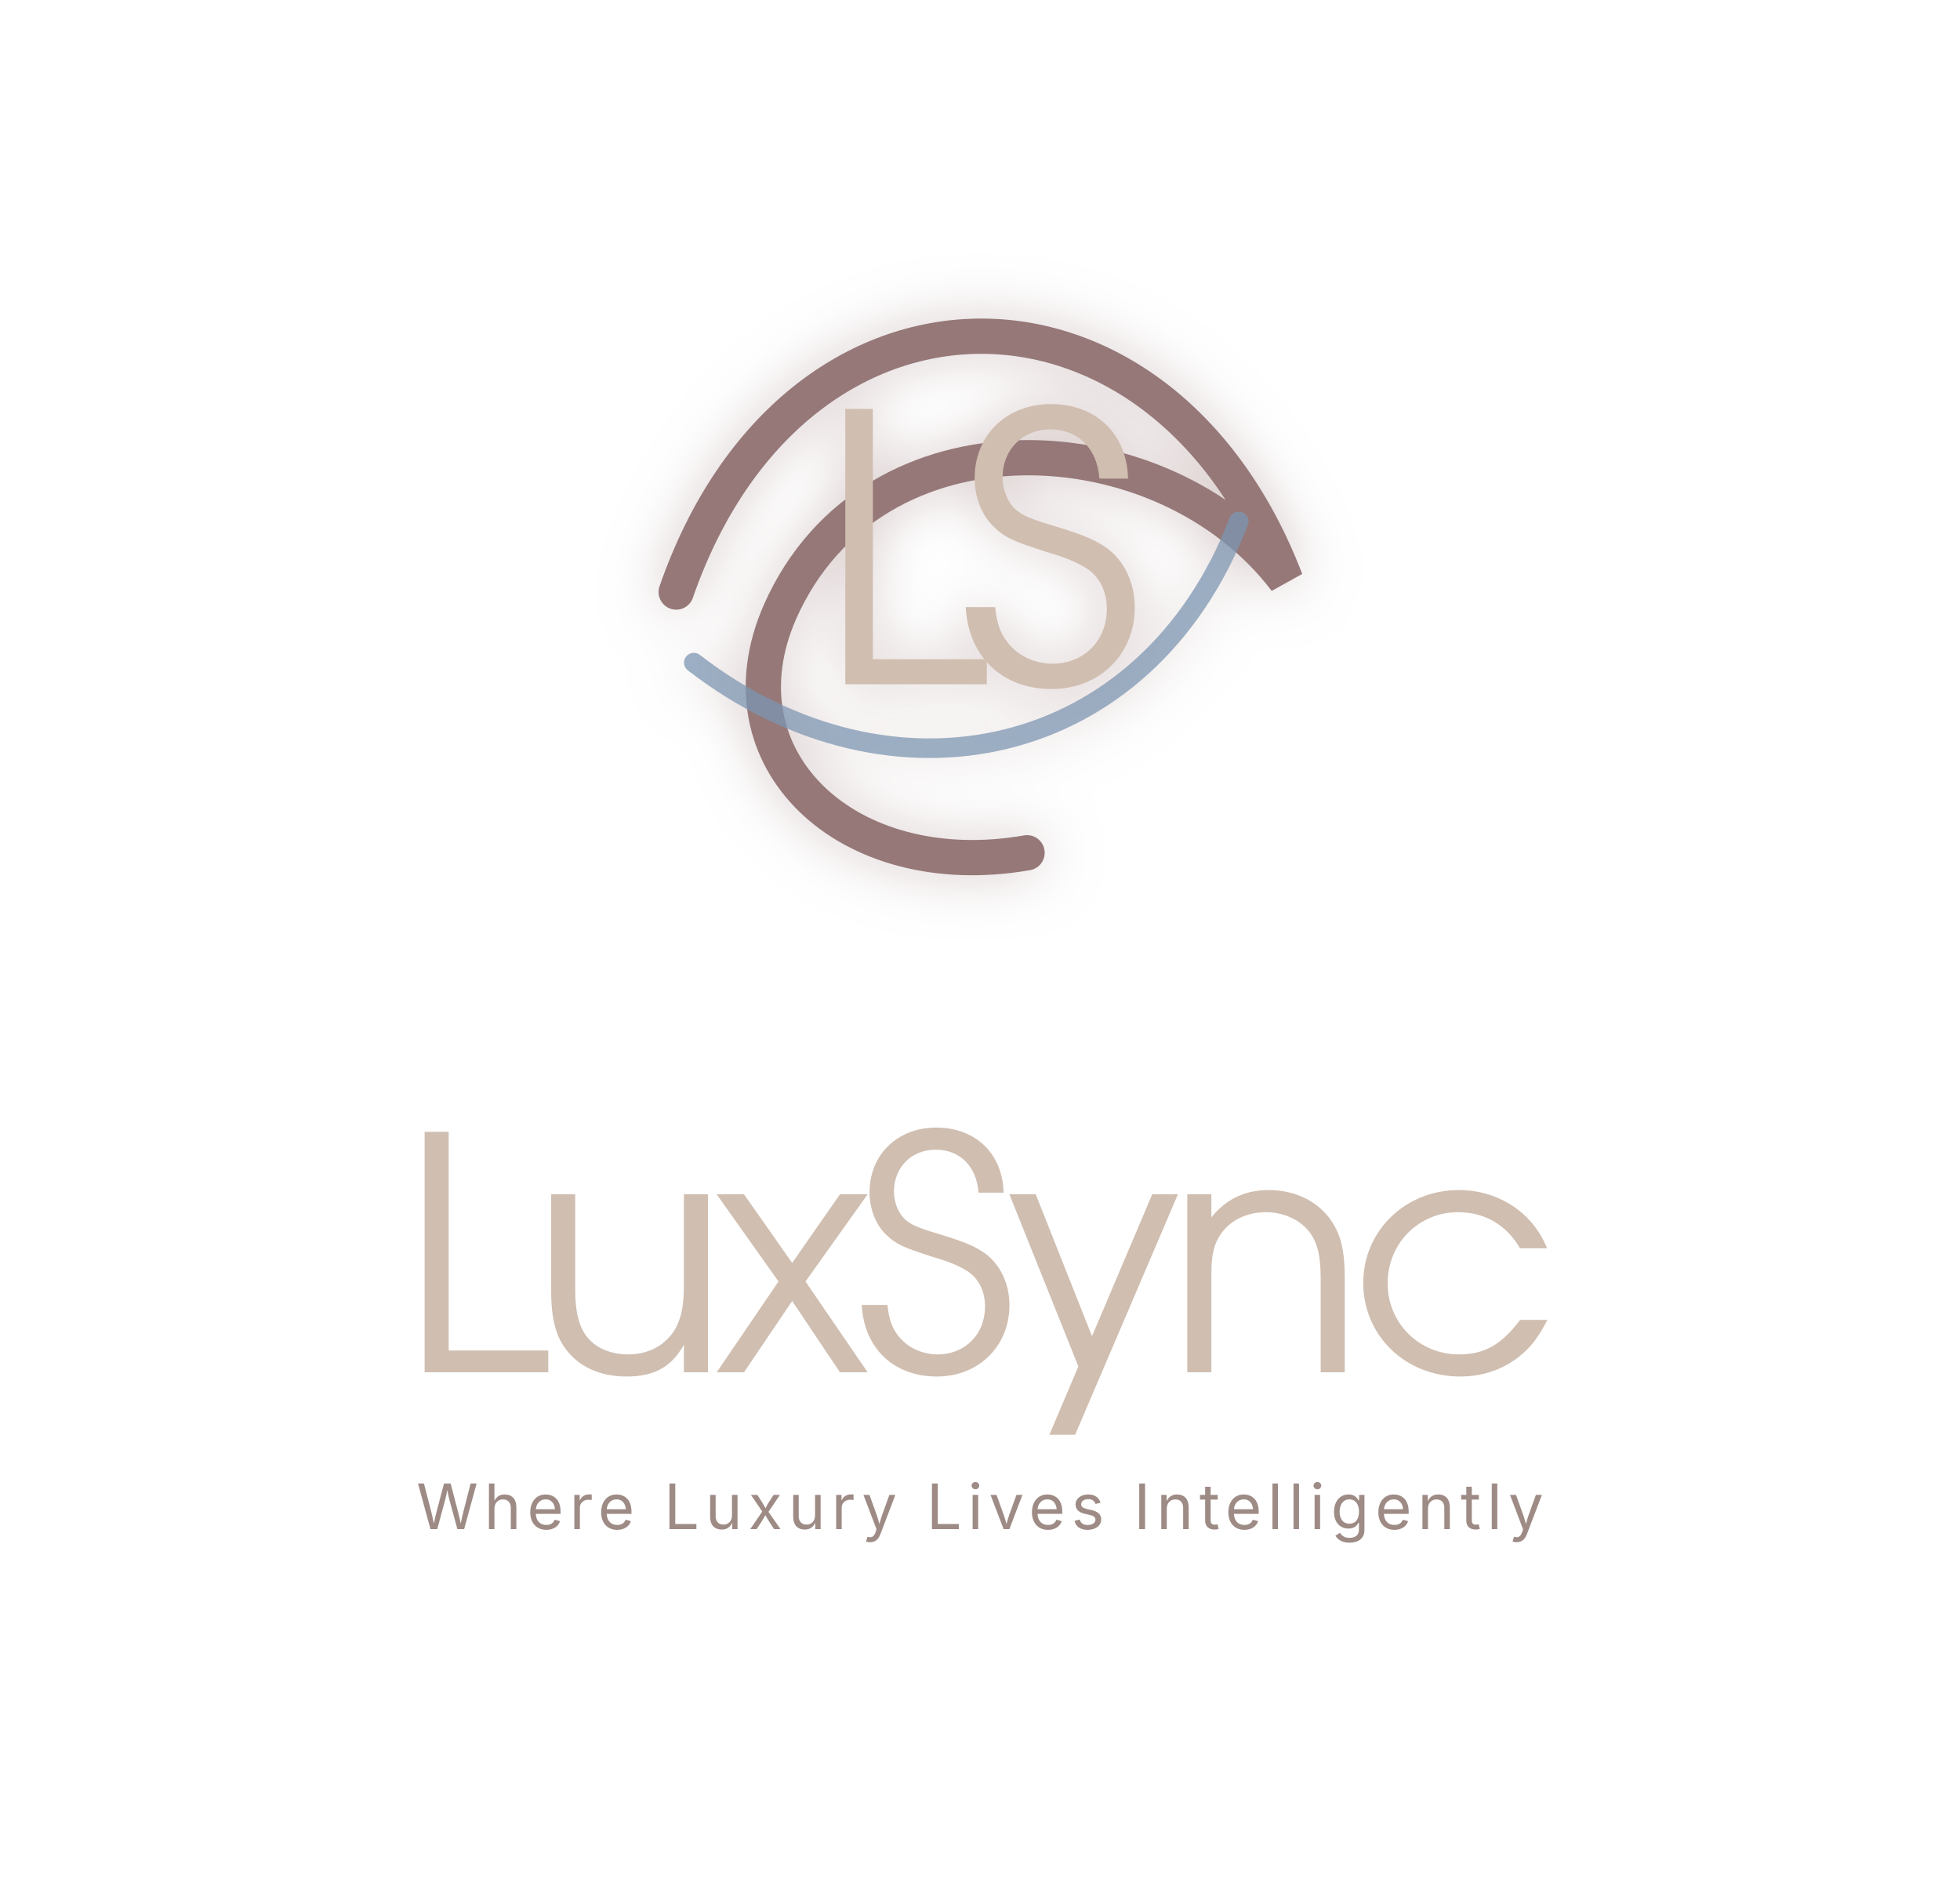
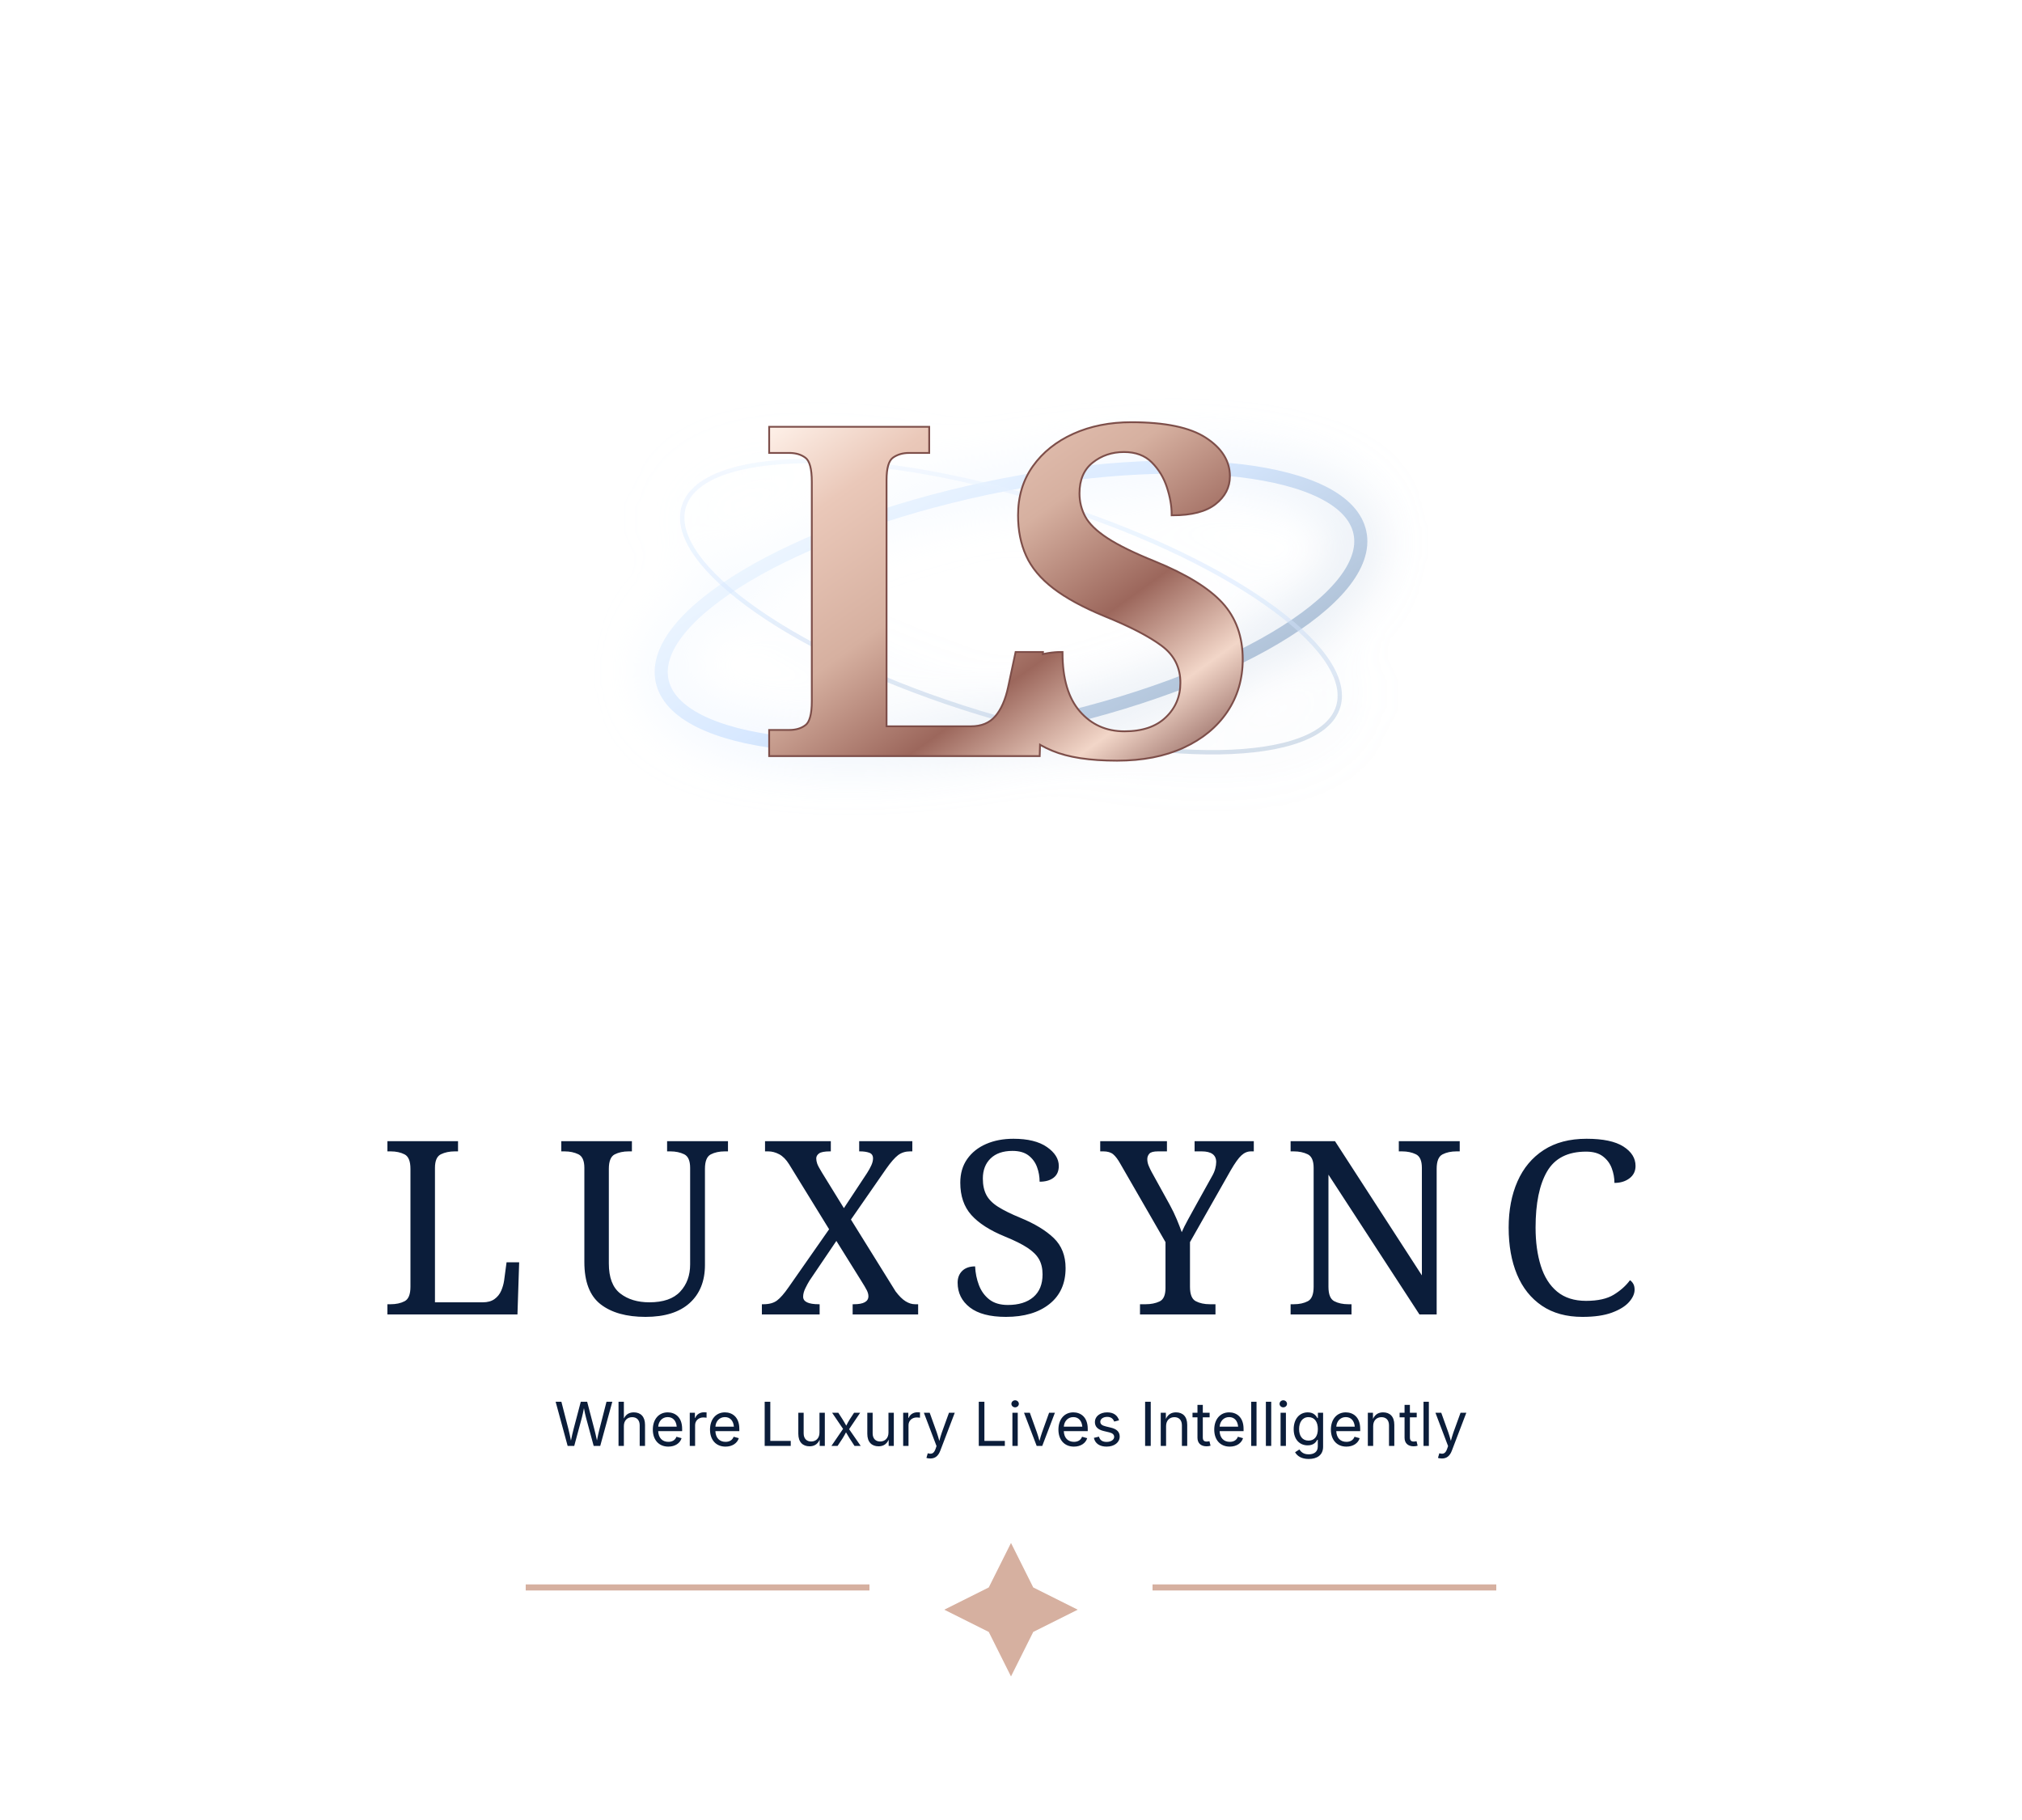
- <svg xmlns="http://www.w3.org/2000/svg" width="1000" height="960" viewBox="0 0 1000 960" role="img" aria-label="LuxSync stacked logo lockup">
+ <svg xmlns="http://www.w3.org/2000/svg" width="1000" height="900" viewBox="0 0 1000 900" role="img" aria-label="LuxSync graphic">
  <defs>
-     <linearGradient id="bg" x1="0" y1="0" x2="1" y2="1">
-       <stop stop-color="#0D1526" />
-       <stop offset="1" stop-color="#172036" />
+     <linearGradient id="n" x1="0" y1="0" x2="1" y2="1">
+       <stop stop-color="#0B1D3A" />
+       <stop offset="1" stop-color="#090E1B" />
    </linearGradient>
-     <linearGradient id="navyDrift" x1="0" y1="0" x2="0" y2="1">
-       <stop stop-color="#0D1526" />
-       <stop offset="1" stop-color="#172036" />
+     <linearGradient id="m" x1="0" y1="0" x2="1" y2="1">
+       <stop stop-color="#FFF2EA" />
+       <stop offset=".18" stop-color="#EAC8B9" />
+       <stop offset=".42" stop-color="#D6B0A0" />
+       <stop offset=".64" stop-color="#9C675C" />
+       <stop offset=".82" stop-color="#F2D6C8" />
+       <stop offset="1" stop-color="#7D4E49" />
    </linearGradient>
-     <linearGradient id="warmVeil" x1="0" y1="1" x2="0" y2="0">
-       <stop stop-color="#D0BEB0" stop-opacity=".72" />
-       <stop offset="1" stop-color="#D0BEB0" stop-opacity="0" />
+     <linearGradient id="b" x1="0" y1="0" x2="1" y2="1">
+       <stop stop-color="#F4FAFF" />
+       <stop offset=".45" stop-color="#D7E8FF" />
+       <stop offset="1" stop-color="#A6B9CE" />
    </linearGradient>
-     <linearGradient id="lavenderMist" x1="0" y1="0" x2="1" y2="1">
-       <stop stop-color="#7B96B2" stop-opacity=".55" />
-       <stop offset="1" stop-color="#7B96B2" stop-opacity="0" />
-     </linearGradient>
-     <radialGradient id="roseDrift">
-       <stop stop-color="#967878" stop-opacity=".85" />
-       <stop offset="1" stop-color="#967878" stop-opacity="0" />
+     <radialGradient id="w">
+       <stop stop-color="#F9E3D7" stop-opacity=".95" />
+       <stop offset=".45" stop-color="#E7A27D" stop-opacity=".45" />
+       <stop offset="1" stop-color="#E7A27D" stop-opacity="0" />
    </radialGradient>
-     <radialGradient id="softLight">
-       <stop stop-color="#D0BEB0" />
-       <stop offset=".32" stop-color="#967878" stop-opacity=".7" />
-       <stop offset="1" stop-color="#967878" stop-opacity="0" />
-     </radialGradient>
-     <filter id="roseGlow" x="-80%" y="-80%" width="260%" height="260%">
-       <feGaussianBlur stdDeviation="14" result="b" />
-       <feColorMatrix in="b" values="0 0 0 0 .588 0 0 0 0 .471 0 0 0 0 .471 0 0 0 .75 0" />
+     <filter id="g" x="-70%" y="-70%" width="240%" height="240%">
+       <feGaussianBlur stdDeviation="13" result="q" />
      <feMerge>
-         <feMergeNode />
+         <feMergeNode in="q" />
        <feMergeNode in="SourceGraphic" />
      </feMerge>
    </filter>
-     <filter id="steelGlow" x="-80%" y="-80%" width="260%" height="260%">
-       <feGaussianBlur stdDeviation="10" result="b" />
-       <feColorMatrix in="b" values="0 0 0 0 .482 0 0 0 0 .588 0 0 0 0 .698 0 0 0 .7 0" />
-       <feMerge>
-         <feMergeNode />
-         <feMergeNode in="SourceGraphic" />
-       </feMerge>
-     </filter>
-     <filter id="shadow" x="-30%" y="-30%" width="160%" height="160%">
-       <feDropShadow dx="0" dy="14" stdDeviation="18" flood-color="#0D1526" flood-opacity=".6" />
-     </filter>
-     <filter id="suedeNoise" x="0" y="0" width="100%" height="100%">
-       <feTurbulence baseFrequency=".7" numOctaves="4" seed="23" type="fractalNoise" result="n" />
-       <feColorMatrix in="n" type="saturate" values="0" result="g" />
-       <feComponentTransfer in="g">
-         <feFuncA type="table" tableValues="0 .15" />
-       </feComponentTransfer>
-       <feBlend in="SourceGraphic" mode="soft-light" />
-     </filter>
-     <style>
-       .display{font-family:'Manrope','URW Gothic','DejaVu Sans',sans-serif}
-       .body{font-family:Inter,'DejaVu Sans',sans-serif}
-       .mono{font-family:Consolas,'DejaVu Sans Mono',monospace}
-       .line{fill:none;stroke:#967878;stroke-width:18;stroke-linecap:round;stroke-linejoin:round}
-       .line2{fill:none;stroke:#D0BEB0;stroke-width:12;stroke-linecap:round;stroke-linejoin:round}
-       .soft{fill:#172036;stroke:#967878;stroke-opacity:.55;stroke-width:3}
-     </style>
  </defs>
-   <g transform="translate(244 28)">
-     <g transform="translate(256 256)" filter="url(#roseGlow)">
-       <path d="M-155 18 C-95-155 92-155 156 12 C94-70-55-78-102 28 C-135 103-68 167 24 151" fill="none" stroke="#967878" stroke-width="18" stroke-linecap="round" />
-       <path d="M132-18 C85 104-45 132-146 54" fill="none" stroke="#7B96B2" stroke-width="10" stroke-linecap="round" opacity=".75" />
-       <text x="0" y="65" class="display" font-size="190" fill="#D0BEB0" text-anchor="middle" letter-spacing="-18">LS</text>
-     </g>
+   <g fill="none" stroke="url(#b)" filter="url(#g)">
+     <ellipse cx="500" cy="300" rx="176.4" ry="59.76" transform="rotate(-12 500 300)" stroke-width="6.48" />
+     <ellipse cx="500" cy="300" rx="169.2" ry="54.72" transform="rotate(17 500 300)" stroke-width="2.16" opacity=".55" />
  </g>
-   <text x="500" y="700" class="display" font-size="166" fill="#D0BEB0" text-anchor="middle" letter-spacing="-8">LuxSync</text>
-   <text x="500" y="780" class="body" font-size="32" fill="#9E8B85" text-anchor="middle" letter-spacing="3">Where Luxury Lives Intelligently</text>
+   <text x="500" y="373.44" text-anchor="middle" font-family="Bodoni Moda,Bodoni MT,Didot,Georgia,serif" font-size="226.8" font-weight="700" letter-spacing="-30.24" fill="url(#m)" stroke="#7D4E49" stroke-width="1.8" paint-order="stroke fill">LS</text>
+   <text x="500" y="650" text-anchor="middle" font-family="Bodoni Moda,Bodoni MT,Didot,Georgia,serif" font-size="120" letter-spacing="14" fill="#0B1D3A">LUXSYNC</text>
+   <text x="500" y="715" text-anchor="middle" font-family="Candara,Inter,Segoe UI,Arial,sans-serif" font-size="30" fill="#0B1D3A">Where Luxury Lives Intelligently</text>
+   <path d="M260 785H430M570 785H740" stroke="#D6B0A0" stroke-width="3" />
+   <path d="M500 763l11 22 22 11-22 11-11 22-11-22-22-11 22-11z" fill="#D6B0A0" />
</svg>
